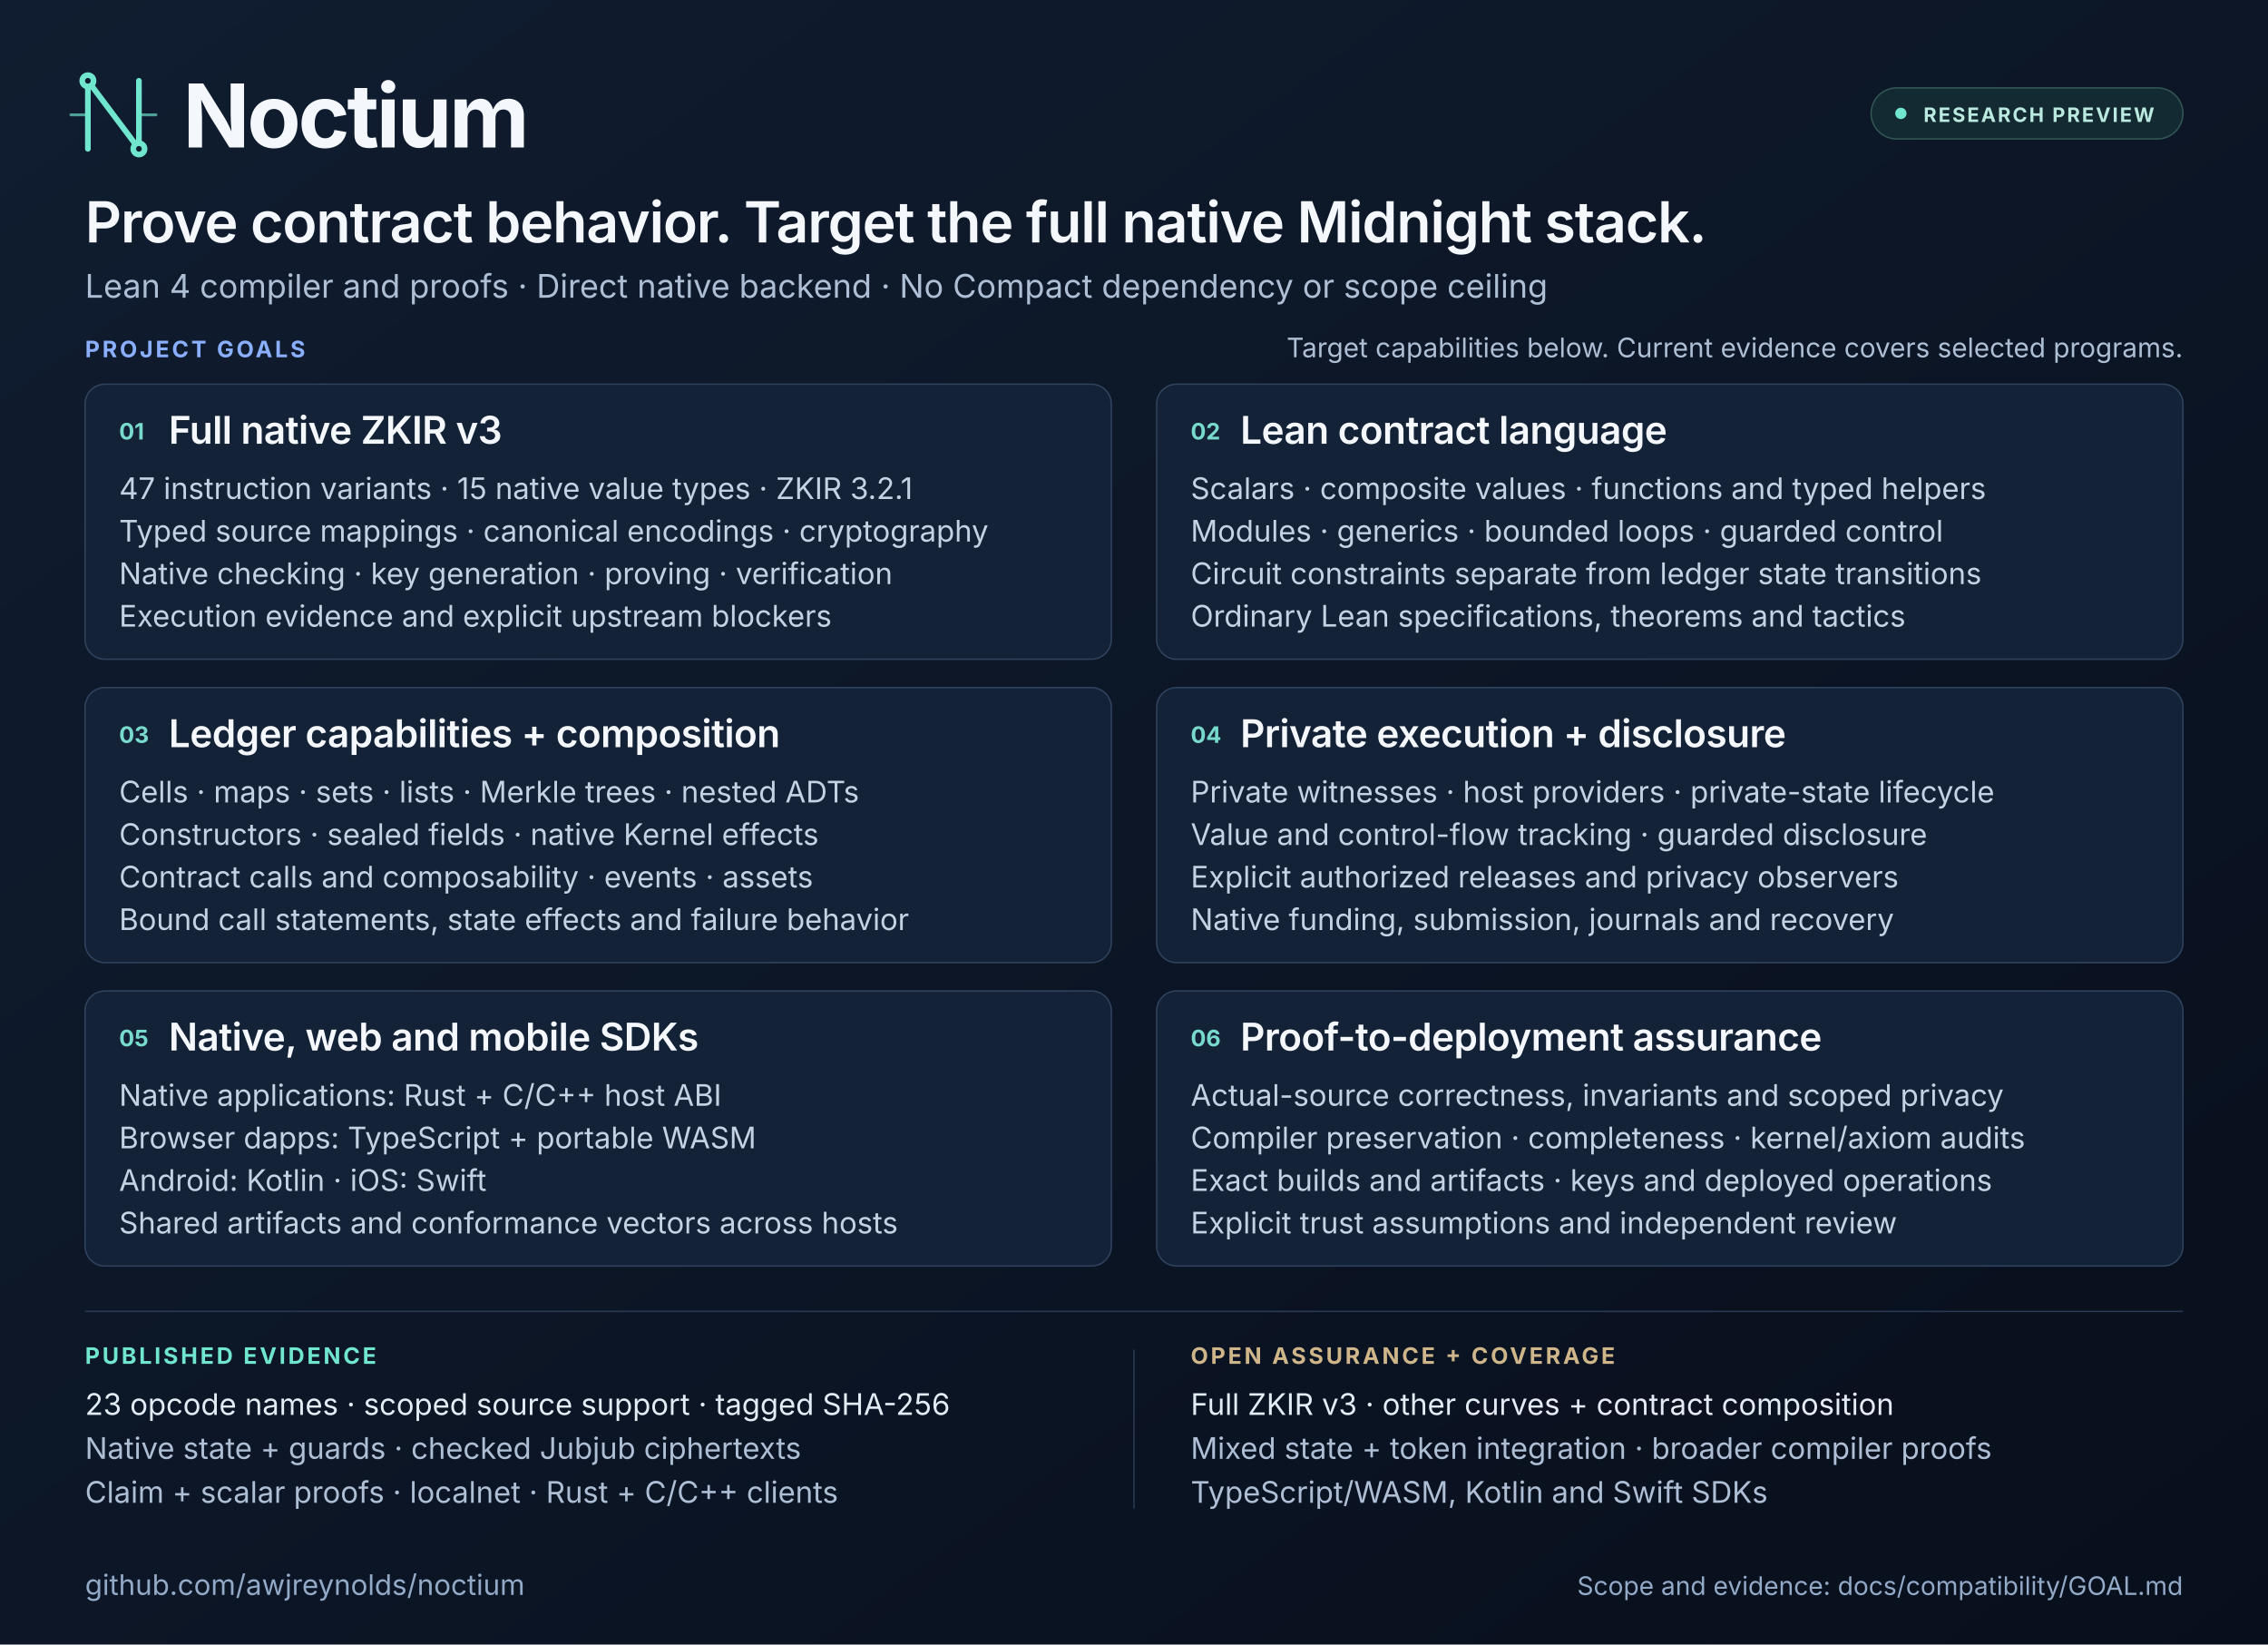
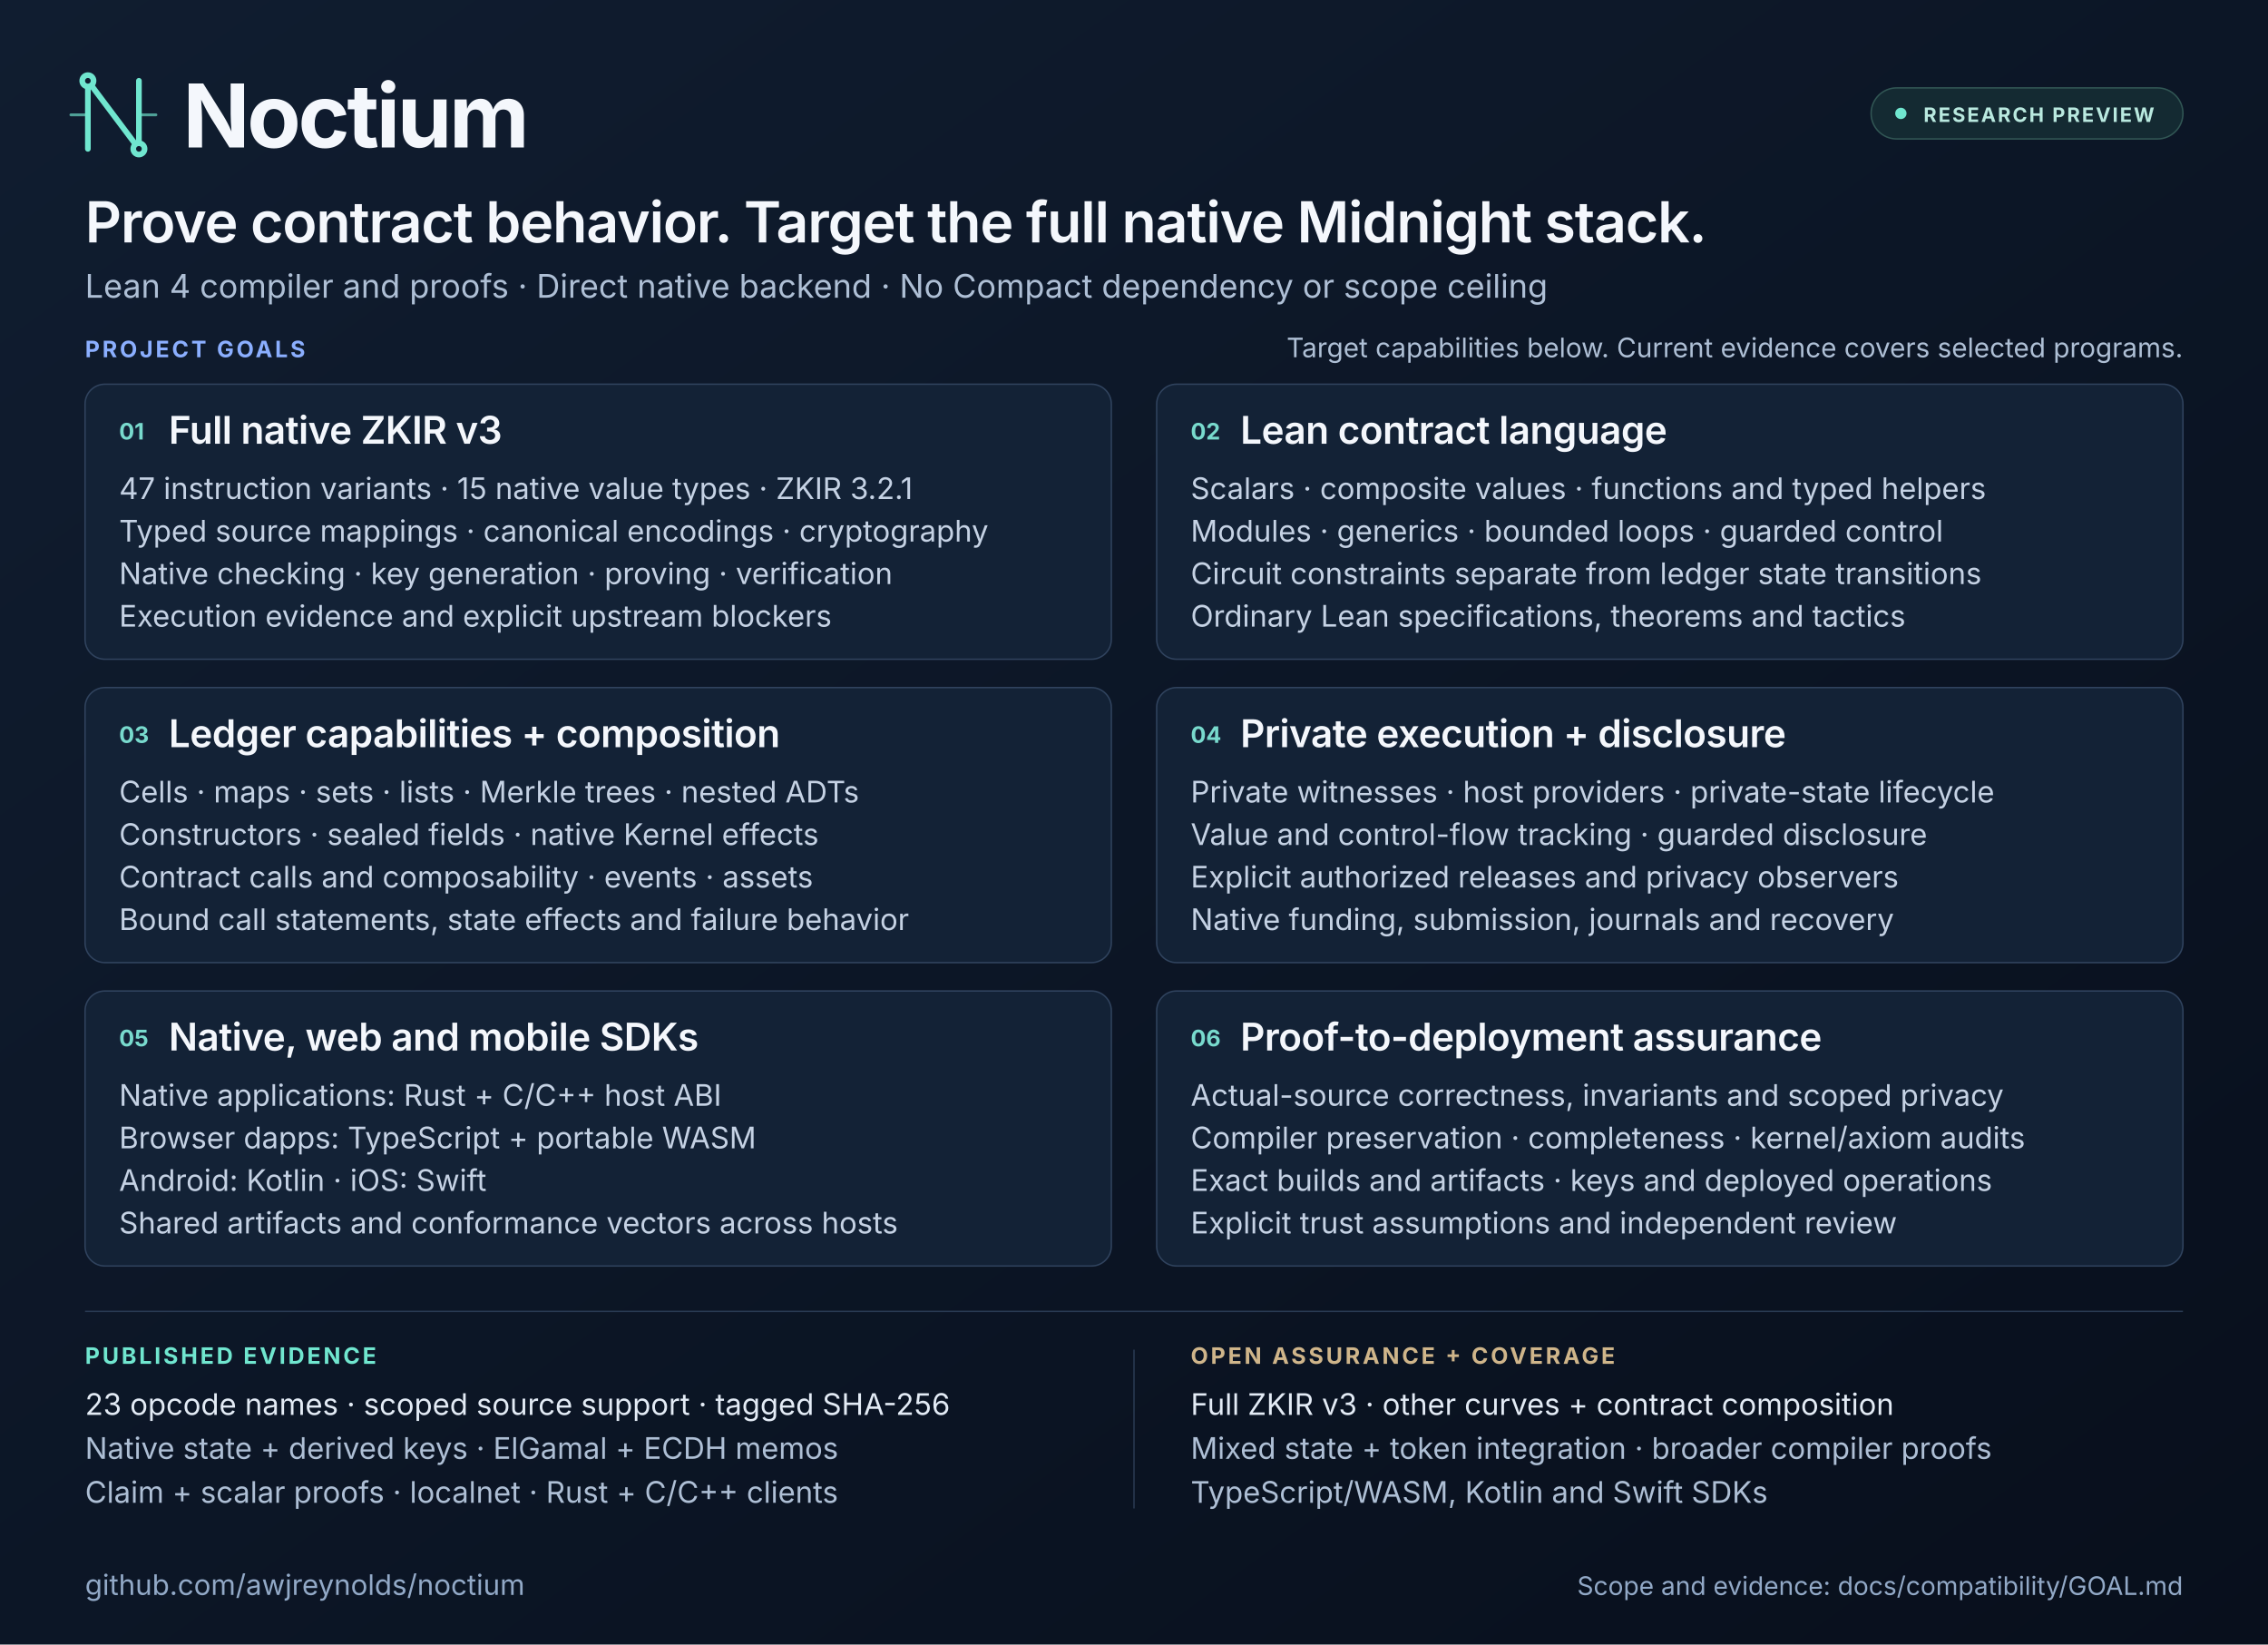
<svg xmlns="http://www.w3.org/2000/svg" width="1600" height="1160" viewBox="0 0 1600 1160" role="img" aria-labelledby="title description">
  <defs>
    <linearGradient id="background" x1="0" y1="0" x2="1" y2="1">
      <stop offset="0" stop-color="#101D30" />
      <stop offset="1" stop-color="#080F1C" />
    </linearGradient>
    <linearGradient id="accent" x1="0" y1="0" x2="1" y2="0">
      <stop offset="0" stop-color="#70E6CF" />
      <stop offset="1" stop-color="#8BAFFF" />
    </linearGradient>
  </defs>
  <rect width="1600" height="1160" fill="url(#background)" />
  <path d="M0 2H1600" stroke="url(#accent)" stroke-width="4" />
  <g stroke="#70E6CF" stroke-width="4" fill="none" stroke-linecap="round" stroke-linejoin="round">
    <path d="M62 105V57L98 105V57" />
    <path d="M50 81H62M98 81H110" stroke-width="2" opacity="0.65" />
    <circle cx="62" cy="57" r="4" fill="#101D30" />
    <circle cx="98" cy="105" r="4" fill="#101D30" />
  </g>
  <g font-family="Inter, Arial, Helvetica, sans-serif">
    <text x="129" y="104" fill="#F4F7FC" font-size="62" font-weight="700" letter-spacing="-2">Noctium</text>
    <rect x="1320" y="62" width="220" height="36" rx="18" fill="#142A32" stroke="#315654" />
    <circle cx="1341" cy="80" r="4" fill="#70E6CF" />
    <text x="1357" y="86" fill="#B9E9DF" font-size="14" font-weight="700" letter-spacing="1.3">RESEARCH PREVIEW</text>
    <text x="60" y="171" fill="#F4F7FC" font-size="40" font-weight="600" letter-spacing="-0.7">Prove contract behavior. Target the full native Midnight stack.</text>
    <text x="60" y="210" fill="#AEBFD5" font-size="23">Lean 4 compiler and proofs · Direct native backend · No Compact dependency or scope ceiling</text>
    <text x="60" y="252" fill="#8BAFFF" font-size="16" font-weight="700" letter-spacing="1.8">PROJECT GOALS</text>
    <text x="1540" y="252" fill="#AEBFD5" font-size="19" text-anchor="end">Target capabilities below. Current evidence covers selected programs.</text>
    <g fill="#132236" stroke="#30435E">
      <rect x="60" y="271" width="724" height="194" rx="14" />
      <rect x="816" y="271" width="724" height="194" rx="14" />
      <rect x="60" y="485" width="724" height="194" rx="14" />
      <rect x="816" y="485" width="724" height="194" rx="14" />
      <rect x="60" y="699" width="724" height="194" rx="14" />
      <rect x="816" y="699" width="724" height="194" rx="14" />
    </g>
    <g fill="#78DACD" font-size="16" font-weight="700">
      <text x="84" y="310">01</text>
      <text x="840" y="310">02</text>
      <text x="84" y="524">03</text>
      <text x="840" y="524">04</text>
      <text x="84" y="738">05</text>
      <text x="840" y="738">06</text>
    </g>
    <g fill="#F4F7FC" font-size="27" font-weight="600" letter-spacing="-0.3">
      <text x="119" y="313">Full native ZKIR v3</text>
      <text x="875" y="313">Lean contract language</text>
      <text x="119" y="527">Ledger capabilities + composition</text>
      <text x="875" y="527">Private execution + disclosure</text>
      <text x="119" y="741">Native, web and mobile SDKs</text>
      <text x="875" y="741">Proof-to-deployment assurance</text>
    </g>
    <g fill="#C5D2E4" font-size="21">
      <text x="84" y="352">47 instruction variants · 15 native value types · ZKIR 3.2.1</text>
      <text x="84" y="382">Typed source mappings · canonical encodings · cryptography</text>
      <text x="84" y="412">Native checking · key generation · proving · verification</text>
      <text x="84" y="442">Execution evidence and explicit upstream blockers</text>
      <text x="840" y="352">Scalars · composite values · functions and typed helpers</text>
      <text x="840" y="382">Modules · generics · bounded loops · guarded control</text>
      <text x="840" y="412">Circuit constraints separate from ledger state transitions</text>
      <text x="840" y="442">Ordinary Lean specifications, theorems and tactics</text>
      <text x="84" y="566">Cells · maps · sets · lists · Merkle trees · nested ADTs</text>
      <text x="84" y="596">Constructors · sealed fields · native Kernel effects</text>
      <text x="84" y="626">Contract calls and composability · events · assets</text>
      <text x="84" y="656">Bound call statements, state effects and failure behavior</text>
      <text x="840" y="566">Private witnesses · host providers · private-state lifecycle</text>
      <text x="840" y="596">Value and control-flow tracking · guarded disclosure</text>
      <text x="840" y="626">Explicit authorized releases and privacy observers</text>
      <text x="840" y="656">Native funding, submission, journals and recovery</text>
      <text x="84" y="780">Native applications: Rust + C/C++ host ABI</text>
      <text x="84" y="810">Browser dapps: TypeScript + portable WASM</text>
      <text x="84" y="840">Android: Kotlin · iOS: Swift</text>
      <text x="84" y="870">Shared artifacts and conformance vectors across hosts</text>
      <text x="840" y="780">Actual-source correctness, invariants and scoped privacy</text>
      <text x="840" y="810">Compiler preservation · completeness · kernel/axiom audits</text>
      <text x="840" y="840">Exact builds and artifacts · keys and deployed operations</text>
      <text x="840" y="870">Explicit trust assumptions and independent review</text>
    </g>
    <path d="M60 925H1540" stroke="#293A52" />
    <text x="60" y="962" fill="#70E6CF" font-size="16" font-weight="700" letter-spacing="1.8">PUBLISHED EVIDENCE</text>
    <text x="60" y="998" fill="#E3EBF5" font-size="21">23 opcode names · scoped source support · tagged SHA-256</text>
-     <text x="60" y="1029" fill="#AEBFD5" font-size="21">Native state + guards · checked Jubjub ciphertexts</text>
+     <text x="60" y="1029" fill="#AEBFD5" font-size="21">Native state + derived keys · ElGamal + ECDH memos</text>
    <text x="60" y="1060" fill="#AEBFD5" font-size="21">Claim + scalar proofs · localnet · Rust + C/C++ clients</text>
    <path d="M800 952V1064" stroke="#293A52" />
    <text x="840" y="962" fill="#CFB58A" font-size="16" font-weight="700" letter-spacing="1.8">OPEN ASSURANCE + COVERAGE</text>
    <text x="840" y="998" fill="#E3EBF5" font-size="21">Full ZKIR v3 · other curves + contract composition</text>
    <text x="840" y="1029" fill="#AEBFD5" font-size="21">Mixed state + token integration · broader compiler proofs</text>
    <text x="840" y="1060" fill="#AEBFD5" font-size="21">TypeScript/WASM, Kotlin and Swift SDKs</text>
    <text x="60" y="1125" fill="#92A9C7" font-size="20">github.com/awjreynolds/noctium</text>
    <text x="1540" y="1125" fill="#92A9C7" font-size="18" text-anchor="end">Scope and evidence: docs/compatibility/GOAL.md</text>
  </g>
</svg>
